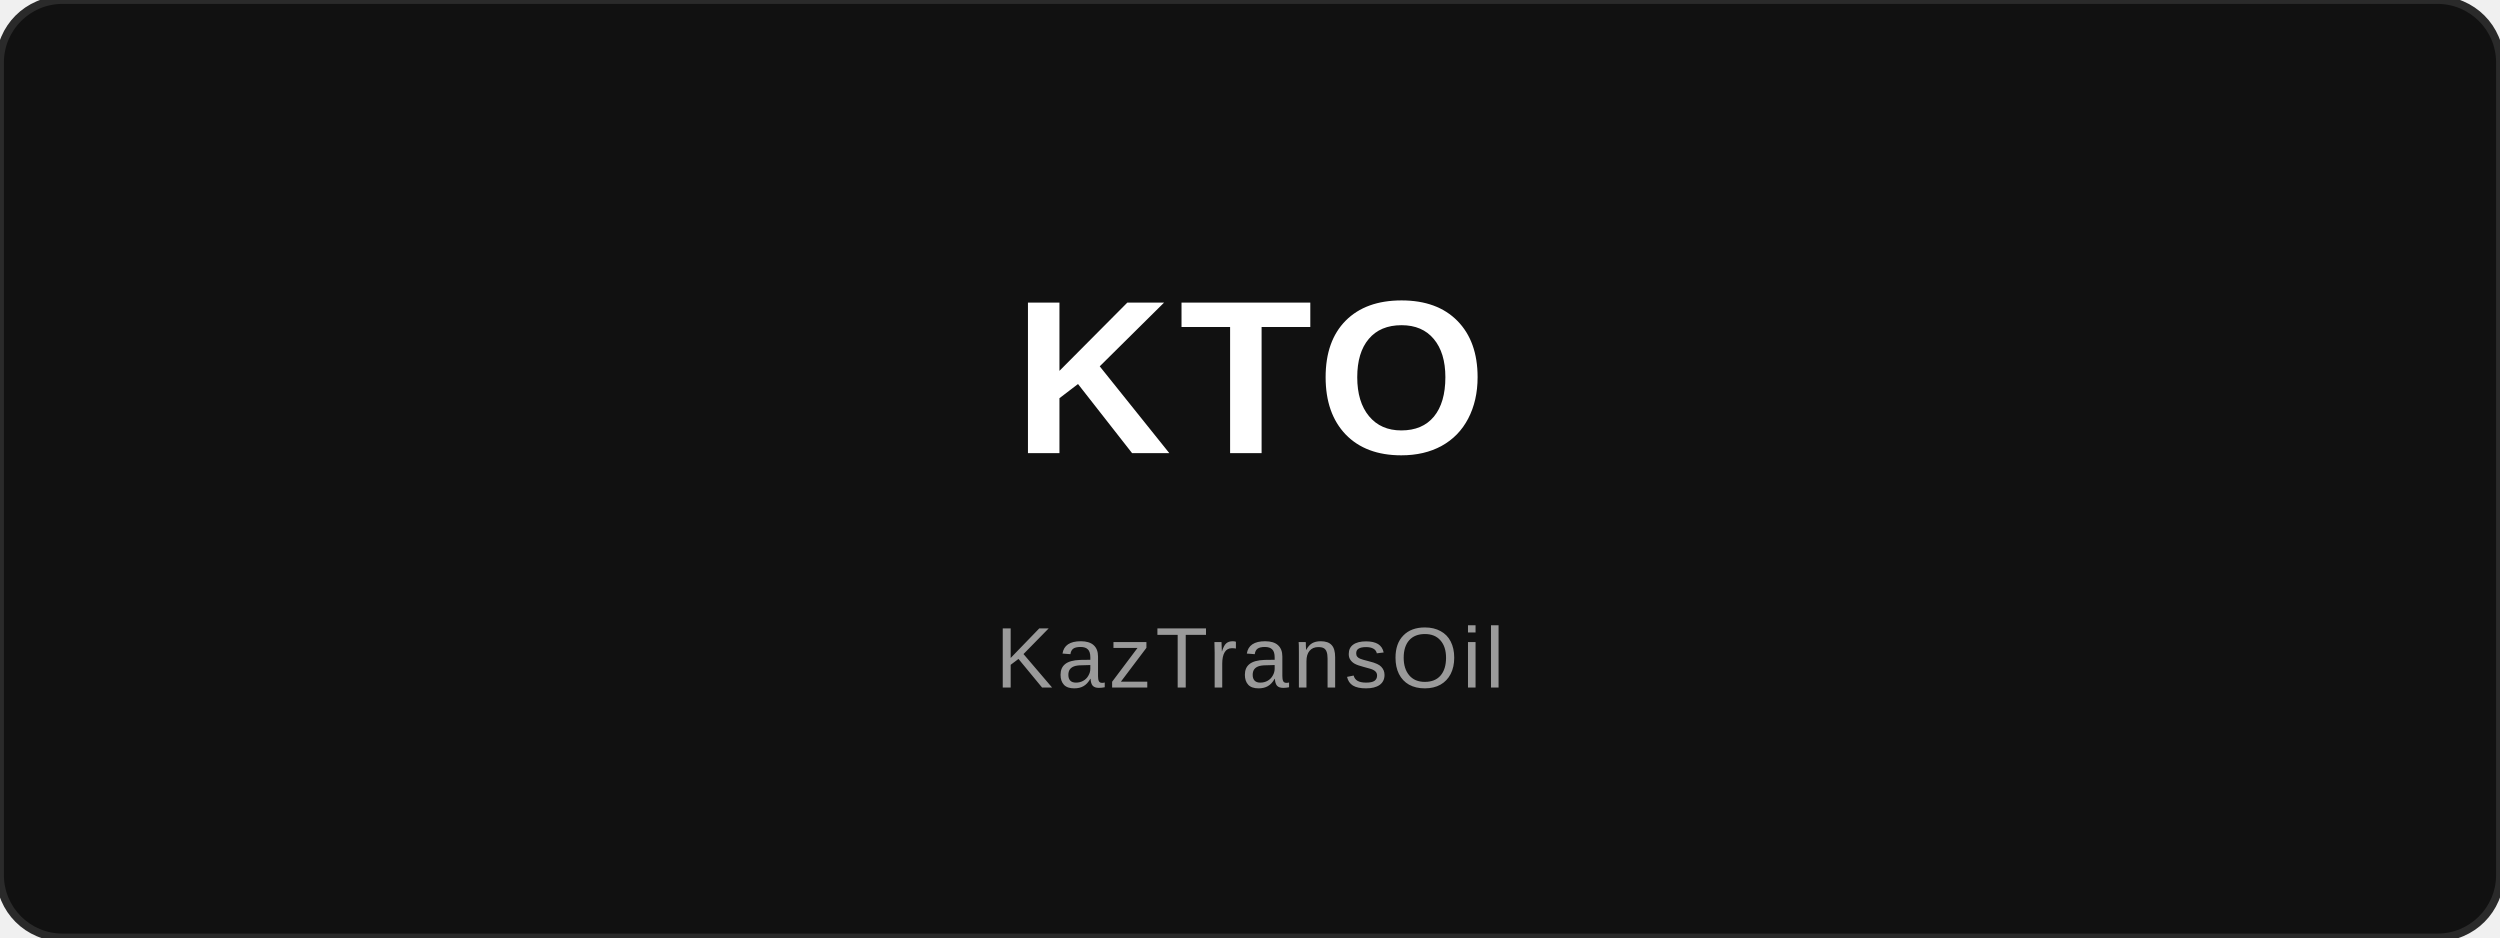
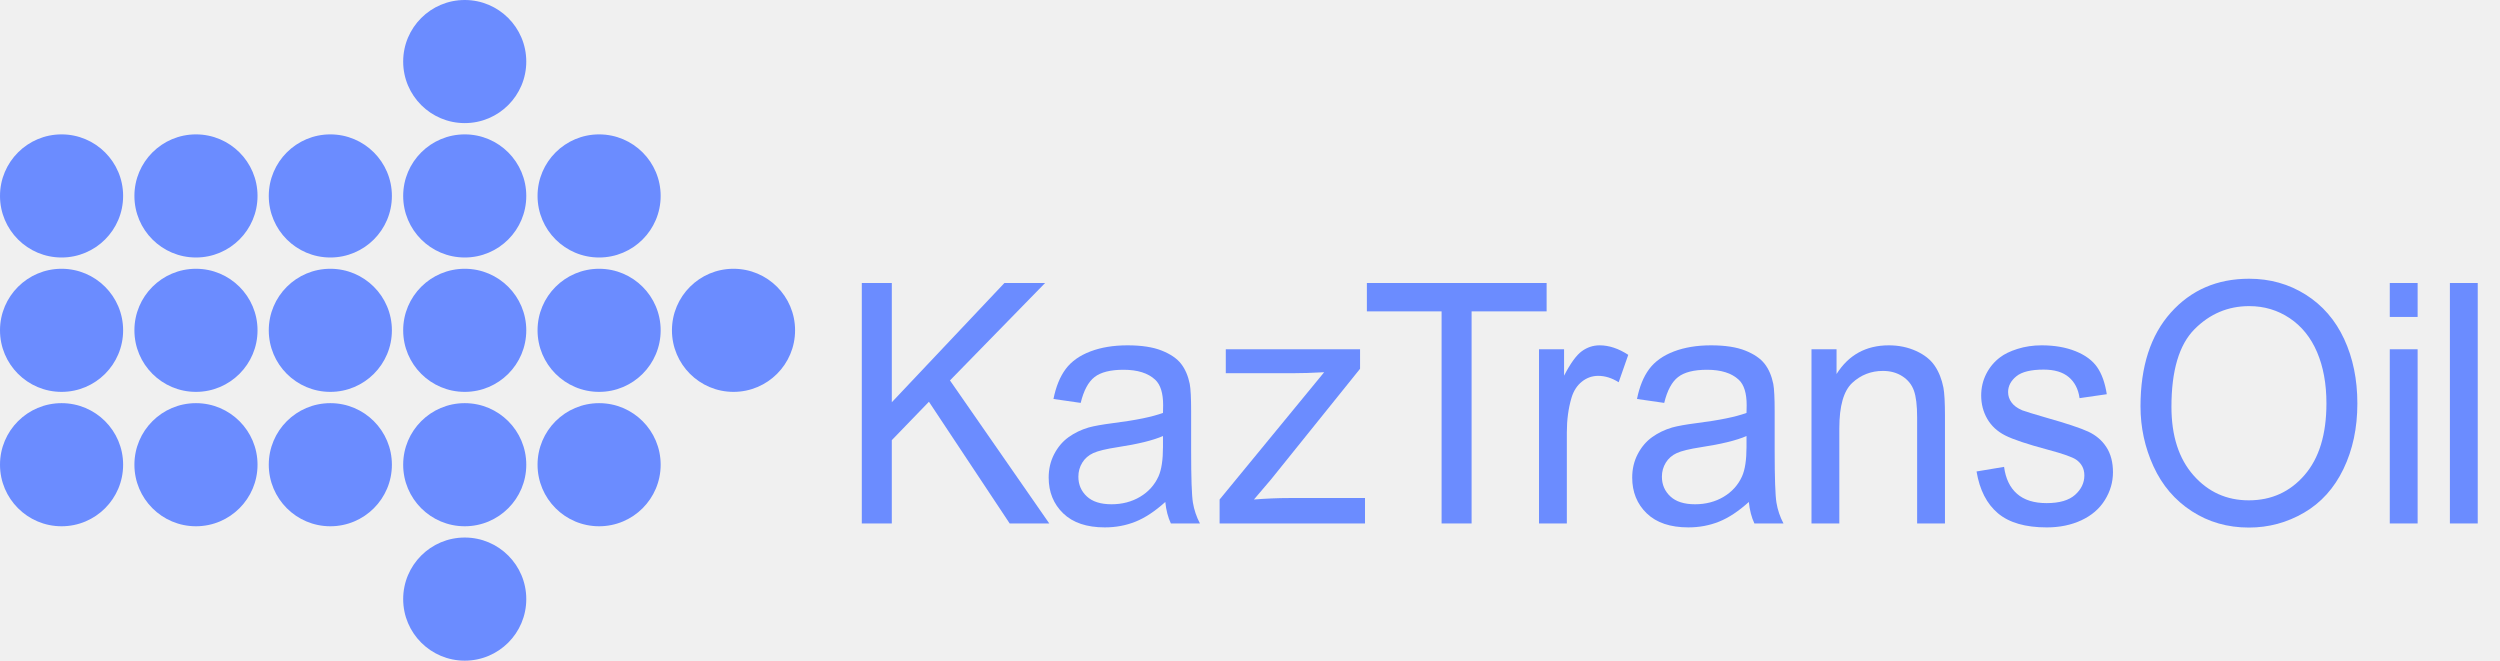
- <svg xmlns="http://www.w3.org/2000/svg" viewBox="0 0 320 120" role="img" aria-label="KazTransOil">
-   <rect width="320" height="120" rx="8" fill="#111111" stroke="#2a2a2a" />
-   <text x="160" y="58" text-anchor="middle" font-family="Arial, Helvetica, sans-serif" font-size="28" font-weight="700" fill="#ffffff" letter-spacing="1">KTO</text>
-   <text x="160" y="88" text-anchor="middle" font-family="Arial, Helvetica, sans-serif" font-size="11" fill="#9a9a9a" letter-spacing="0.5">KazTransOil</text>
+ <svg xmlns="http://www.w3.org/2000/svg" version="1.1" id="Logo" x="0px" y="0px" width="383.96px" height="101.466px" viewBox="0 0 383.96 101.466" enable-background="new 0 0 383.96 101.466" xml:space="preserve">
+   <g>
+     <path fill="#6B8CFF" d="M132.359,80.395V43.464h4.609v18.314l17.295-18.314h6.248L145.9,58.428l15.252,21.967h-6.082   l-12.401-18.692l-5.702,5.896v12.797H132.359z" />
+     <path fill="#6B8CFF" d="M178.972,77.095c-1.584,1.428-3.108,2.435-4.573,3.022c-1.465,0.588-3.037,0.882-4.716,0.882   c-2.772,0-4.902-0.718-6.391-2.153c-1.489-1.437-2.233-3.271-2.233-5.505c0-1.31,0.281-2.507,0.844-3.59   c0.562-1.083,1.298-1.952,2.209-2.607c0.911-0.654,1.937-1.149,3.077-1.486c0.839-0.234,2.106-0.462,3.801-0.68   c3.453-0.437,5.995-0.957,7.626-1.563c0.016-0.621,0.024-1.016,0.024-1.184c0-1.848-0.404-3.148-1.212-3.904   c-1.093-1.024-2.716-1.537-4.87-1.537c-2.012,0-3.496,0.374-4.455,1.121c-0.958,0.747-1.667,2.07-2.126,3.968l-4.181-0.604   c0.38-1.897,1.005-3.431,1.876-4.598s2.13-2.065,3.777-2.695c1.647-0.63,3.556-0.945,5.726-0.945c2.154,0,3.904,0.27,5.25,0.807   c1.346,0.538,2.336,1.214,2.969,2.028s1.077,1.843,1.331,3.086c0.143,0.772,0.214,2.166,0.214,4.182v6.046   c0,4.216,0.091,6.882,0.273,7.998c0.182,1.117,0.542,2.188,1.081,3.212h-4.466C179.384,79.454,179.099,78.354,178.972,77.095z    M178.616,66.968c-1.552,0.672-3.88,1.243-6.984,1.713c-1.758,0.269-3.002,0.571-3.73,0.906c-0.729,0.337-1.291,0.828-1.687,1.475   s-0.594,1.364-0.594,2.153c0,1.209,0.431,2.217,1.295,3.023c0.863,0.806,2.126,1.209,3.789,1.209c1.647,0,3.112-0.382,4.395-1.146   c1.283-0.764,2.225-1.81,2.827-3.136c0.459-1.024,0.689-2.536,0.689-4.535V66.968z" />
+     <path fill="#6B8CFF" d="M187.311,80.395v-3.678l16.06-19.549c-1.821,0.101-3.43,0.151-4.823,0.151h-10.286v-3.678h20.621v2.997   l-13.66,16.979l-2.638,3.099c1.916-0.151,3.714-0.227,5.393-0.227h11.665v3.904H187.311z" />
+     <path fill="#6B8CFF" d="M221.405,80.395V47.822H209.93v-4.358h27.605v4.358h-11.522v32.573H221.405z" />
+     <path fill="#6B8CFF" d="M236.367,80.395V53.642h3.849v4.056c0.981-1.897,1.889-3.149,2.72-3.754s1.746-0.907,2.744-0.907   c1.44,0,2.906,0.487,4.395,1.462l-1.473,4.207c-1.045-0.655-2.091-0.982-3.136-0.982c-0.935,0-1.774,0.298-2.519,0.894   c-0.744,0.597-1.275,1.424-1.592,2.481c-0.475,1.612-0.713,3.376-0.713,5.29v14.007H236.367z" />
+     <path fill="#6B8CFF" d="M268.593,77.095c-1.584,1.428-3.108,2.435-4.573,3.022s-3.037,0.882-4.716,0.882   c-2.771,0-4.902-0.718-6.391-2.153c-1.489-1.437-2.233-3.271-2.233-5.505c0-1.31,0.281-2.507,0.844-3.59   c0.562-1.083,1.298-1.952,2.209-2.607c0.911-0.654,1.937-1.149,3.077-1.486c0.839-0.234,2.105-0.462,3.801-0.68   c3.452-0.437,5.994-0.957,7.626-1.563c0.016-0.621,0.023-1.016,0.023-1.184c0-1.848-0.403-3.148-1.211-3.904   c-1.093-1.024-2.717-1.537-4.87-1.537c-2.012,0-3.497,0.374-4.455,1.121s-1.667,2.07-2.126,3.968l-4.182-0.604   c0.381-1.897,1.006-3.431,1.877-4.598s2.13-2.065,3.777-2.695s3.556-0.945,5.726-0.945c2.153,0,3.904,0.27,5.25,0.807   c1.347,0.538,2.336,1.214,2.97,2.028s1.077,1.843,1.331,3.086c0.143,0.772,0.213,2.166,0.213,4.182v6.046   c0,4.216,0.092,6.882,0.273,7.998c0.182,1.117,0.543,2.188,1.081,3.212h-4.466C269.004,79.454,268.719,78.354,268.593,77.095z    M268.237,66.968c-1.553,0.672-3.881,1.243-6.984,1.713c-1.758,0.269-3.002,0.571-3.73,0.906c-0.729,0.337-1.291,0.828-1.687,1.475   s-0.594,1.364-0.594,2.153c0,1.209,0.432,2.217,1.295,3.023c0.863,0.806,2.126,1.209,3.789,1.209c1.647,0,3.112-0.382,4.396-1.146   c1.282-0.764,2.225-1.81,2.826-3.136c0.46-1.024,0.689-2.536,0.689-4.535V66.968z" />
+     <path fill="#6B8CFF" d="M278.215,80.395V53.642h3.849v3.804c1.854-2.939,4.529-4.409,8.03-4.409c1.521,0,2.918,0.29,4.192,0.869   c1.275,0.58,2.229,1.34,2.863,2.28c0.633,0.94,1.077,2.058,1.33,3.351c0.158,0.84,0.237,2.31,0.237,4.408v16.45h-4.275V64.121   c0-1.848-0.167-3.229-0.499-4.145c-0.333-0.915-0.923-1.646-1.771-2.191c-0.847-0.546-1.841-0.818-2.981-0.818   c-1.821,0-3.394,0.613-4.716,1.839s-1.983,3.552-1.983,6.978v14.611H278.215z" />
+     <path fill="#6B8CFF" d="M303.565,72.409l4.229-0.706c0.237,1.798,0.898,3.175,1.983,4.132s2.602,1.436,4.55,1.436   c1.964,0,3.421-0.424,4.371-1.271c0.95-0.849,1.426-1.844,1.426-2.985c0-1.024-0.42-1.83-1.26-2.419   c-0.586-0.402-2.043-0.915-4.371-1.536c-3.136-0.84-5.31-1.566-6.521-2.18c-1.211-0.612-2.13-1.461-2.756-2.544   s-0.938-2.28-0.938-3.59c0-1.192,0.258-2.296,0.772-3.313c0.515-1.016,1.216-1.86,2.103-2.532c0.665-0.52,1.571-0.961,2.72-1.322   s2.38-0.542,3.694-0.542c1.979,0,3.719,0.303,5.215,0.907c1.497,0.604,2.602,1.424,3.314,2.456   c0.713,1.033,1.203,2.415,1.473,4.145l-4.182,0.604c-0.189-1.377-0.74-2.452-1.65-3.225c-0.911-0.772-2.198-1.159-3.86-1.159   c-1.965,0-3.366,0.345-4.205,1.033c-0.84,0.688-1.26,1.495-1.26,2.418c0,0.589,0.175,1.117,0.523,1.587   c0.348,0.487,0.895,0.891,1.639,1.21c0.428,0.168,1.687,0.554,3.777,1.158c3.025,0.856,5.136,1.559,6.331,2.104   c1.196,0.546,2.135,1.34,2.815,2.381c0.681,1.042,1.021,2.335,1.021,3.88c0,1.511-0.416,2.935-1.247,4.27s-2.031,2.368-3.6,3.099   c-1.567,0.73-3.342,1.096-5.321,1.096c-3.278,0-5.777-0.722-7.495-2.166C305.136,77.389,304.04,75.247,303.565,72.409z" />
+     <path fill="#6B8CFF" d="M328.747,62.408c0-6.13,1.553-10.929,4.657-14.397c3.104-3.468,7.11-5.202,12.021-5.202   c3.215,0,6.113,0.815,8.695,2.444c2.581,1.629,4.549,3.901,5.903,6.814c1.354,2.914,2.031,6.219,2.031,9.913   c0,3.745-0.713,7.096-2.138,10.052c-1.426,2.956-3.445,5.193-6.059,6.713c-2.613,1.521-5.433,2.28-8.457,2.28   c-3.278,0-6.209-0.84-8.79-2.52c-2.582-1.679-4.538-3.972-5.868-6.877S328.747,65.649,328.747,62.408z M333.499,62.483   c0,4.45,1.128,7.957,3.385,10.518c2.257,2.562,5.088,3.842,8.493,3.842c3.469,0,6.323-1.293,8.564-3.88   c2.241-2.586,3.362-6.256,3.362-11.009c0-3.006-0.479-5.63-1.438-7.872c-0.959-2.242-2.36-3.98-4.205-5.215   c-1.846-1.234-3.916-1.852-6.213-1.852c-3.263,0-6.069,1.188-8.422,3.564C334.674,52.957,333.499,56.925,333.499,62.483z" />
+     <path fill="#6B8CFF" d="M367.032,48.678v-5.214h4.276v5.214H367.032z M367.032,80.395V53.642h4.276v26.753H367.032z" />
+     <path fill="#6B8CFF" d="M376.264,80.395V43.464h4.276v36.931H376.264z" />
+   </g>
+   <path fill="#6B8CFF" d="M0,30.093c0-5.221,4.234-9.454,9.455-9.454c5.222,0,9.455,4.233,9.455,9.454  c0,5.221-4.232,9.455-9.455,9.455C4.234,39.547,0,35.314,0,30.093" />
+   <path fill="#6B8CFF" d="M20.643,30.093c0-5.221,4.231-9.454,9.454-9.454c5.218,0,9.455,4.233,9.455,9.454  c0,5.221-4.237,9.455-9.455,9.455C24.874,39.547,20.643,35.314,20.643,30.093" />
+   <path fill="#6B8CFF" d="M41.279,30.093c0-5.221,4.237-9.454,9.455-9.454c5.222,0,9.455,4.233,9.455,9.454  c0,5.221-4.232,9.455-9.455,9.455C45.517,39.547,41.279,35.314,41.279,30.093" />
+   <path fill="#6B8CFF" d="M61.922,30.093c0-5.221,4.232-9.454,9.455-9.454c5.222,0,9.451,4.233,9.451,9.454  c0,5.221-4.229,9.455-9.451,9.455C66.154,39.547,61.922,35.314,61.922,30.093" />
+   <path fill="#6B8CFF" d="M82.559,30.093c0-5.221,4.235-9.454,9.454-9.454c5.222,0,9.454,4.233,9.454,9.454  c0,5.221-4.232,9.455-9.454,9.455C86.794,39.547,82.559,35.314,82.559,30.093" />
+   <path fill="#6B8CFF" d="M0,50.731c0-5.22,4.234-9.452,9.455-9.452c5.222,0,9.455,4.232,9.455,9.452c0,5.221-4.232,9.455-9.455,9.455  C4.234,60.187,0,55.952,0,50.731" />
+   <path fill="#6B8CFF" d="M20.643,50.731c0-5.22,4.231-9.452,9.454-9.452c5.218,0,9.455,4.232,9.455,9.452  c0,5.221-4.237,9.455-9.455,9.455C24.874,60.187,20.643,55.952,20.643,50.731" />
+   <path fill="#6B8CFF" d="M41.279,50.731c0-5.22,4.237-9.452,9.455-9.452c5.222,0,9.455,4.232,9.455,9.452  c0,5.221-4.232,9.455-9.455,9.455C45.517,60.187,41.279,55.952,41.279,50.731" />
+   <path fill="#6B8CFF" d="M61.922,50.731c0-5.22,4.232-9.452,9.455-9.452c5.222,0,9.451,4.232,9.451,9.452  c0,5.221-4.229,9.455-9.451,9.455C66.154,60.187,61.922,55.952,61.922,50.731" />
+   <path fill="#6B8CFF" d="M82.559,50.731c0-5.22,4.235-9.452,9.454-9.452c5.222,0,9.454,4.232,9.454,9.452  c0,5.221-4.232,9.455-9.454,9.455C86.794,60.187,82.559,55.952,82.559,50.731" />
+   <path fill="#6B8CFF" d="M0,71.373c0-5.223,4.234-9.455,9.455-9.455c5.222,0,9.455,4.232,9.455,9.455  c0,5.221-4.232,9.453-9.455,9.453C4.234,80.826,0,76.594,0,71.373" />
+   <path fill="#6B8CFF" d="M20.643,71.373c0-5.223,4.231-9.455,9.454-9.455c5.218,0,9.455,4.232,9.455,9.455  c0,5.221-4.237,9.453-9.455,9.453C24.874,80.826,20.643,76.594,20.643,71.373" />
+   <path fill="#6B8CFF" d="M41.279,71.373c0-5.223,4.237-9.455,9.455-9.455c5.222,0,9.455,4.232,9.455,9.455  c0,5.221-4.232,9.453-9.455,9.453C45.517,80.826,41.279,76.594,41.279,71.373" />
+   <path fill="#6B8CFF" d="M61.922,71.373c0-5.223,4.232-9.455,9.455-9.455c5.222,0,9.451,4.232,9.451,9.455  c0,5.221-4.229,9.453-9.451,9.453C66.154,80.826,61.922,76.594,61.922,71.373" />
+   <path fill="#6B8CFF" d="M82.559,71.373c0-5.223,4.235-9.455,9.454-9.455c5.222,0,9.454,4.232,9.454,9.455  c0,5.221-4.232,9.453-9.454,9.453C86.794,80.826,82.559,76.594,82.559,71.373" />
+   <path fill="#6B8CFF" d="M61.922,92.012c0-5.224,4.232-9.455,9.455-9.455c5.222,0,9.451,4.231,9.451,9.455  c0,5.222-4.229,9.454-9.451,9.454C66.154,101.466,61.922,97.233,61.922,92.012" />
+   <path fill="#6B8CFF" d="M61.922,9.455C61.922,4.23,66.154,0,71.376,0c5.222,0,9.451,4.23,9.451,9.455  c0,5.218-4.229,9.452-9.451,9.452C66.154,18.906,61.922,14.673,61.922,9.455" />
+   <path fill="#6B8CFF" d="M103.201,50.731c0-5.22,4.232-9.452,9.455-9.452c5.22,0,9.455,4.232,9.455,9.452  c0,5.221-4.234,9.455-9.455,9.455C107.433,60.187,103.201,55.952,103.201,50.731" />
</svg>
